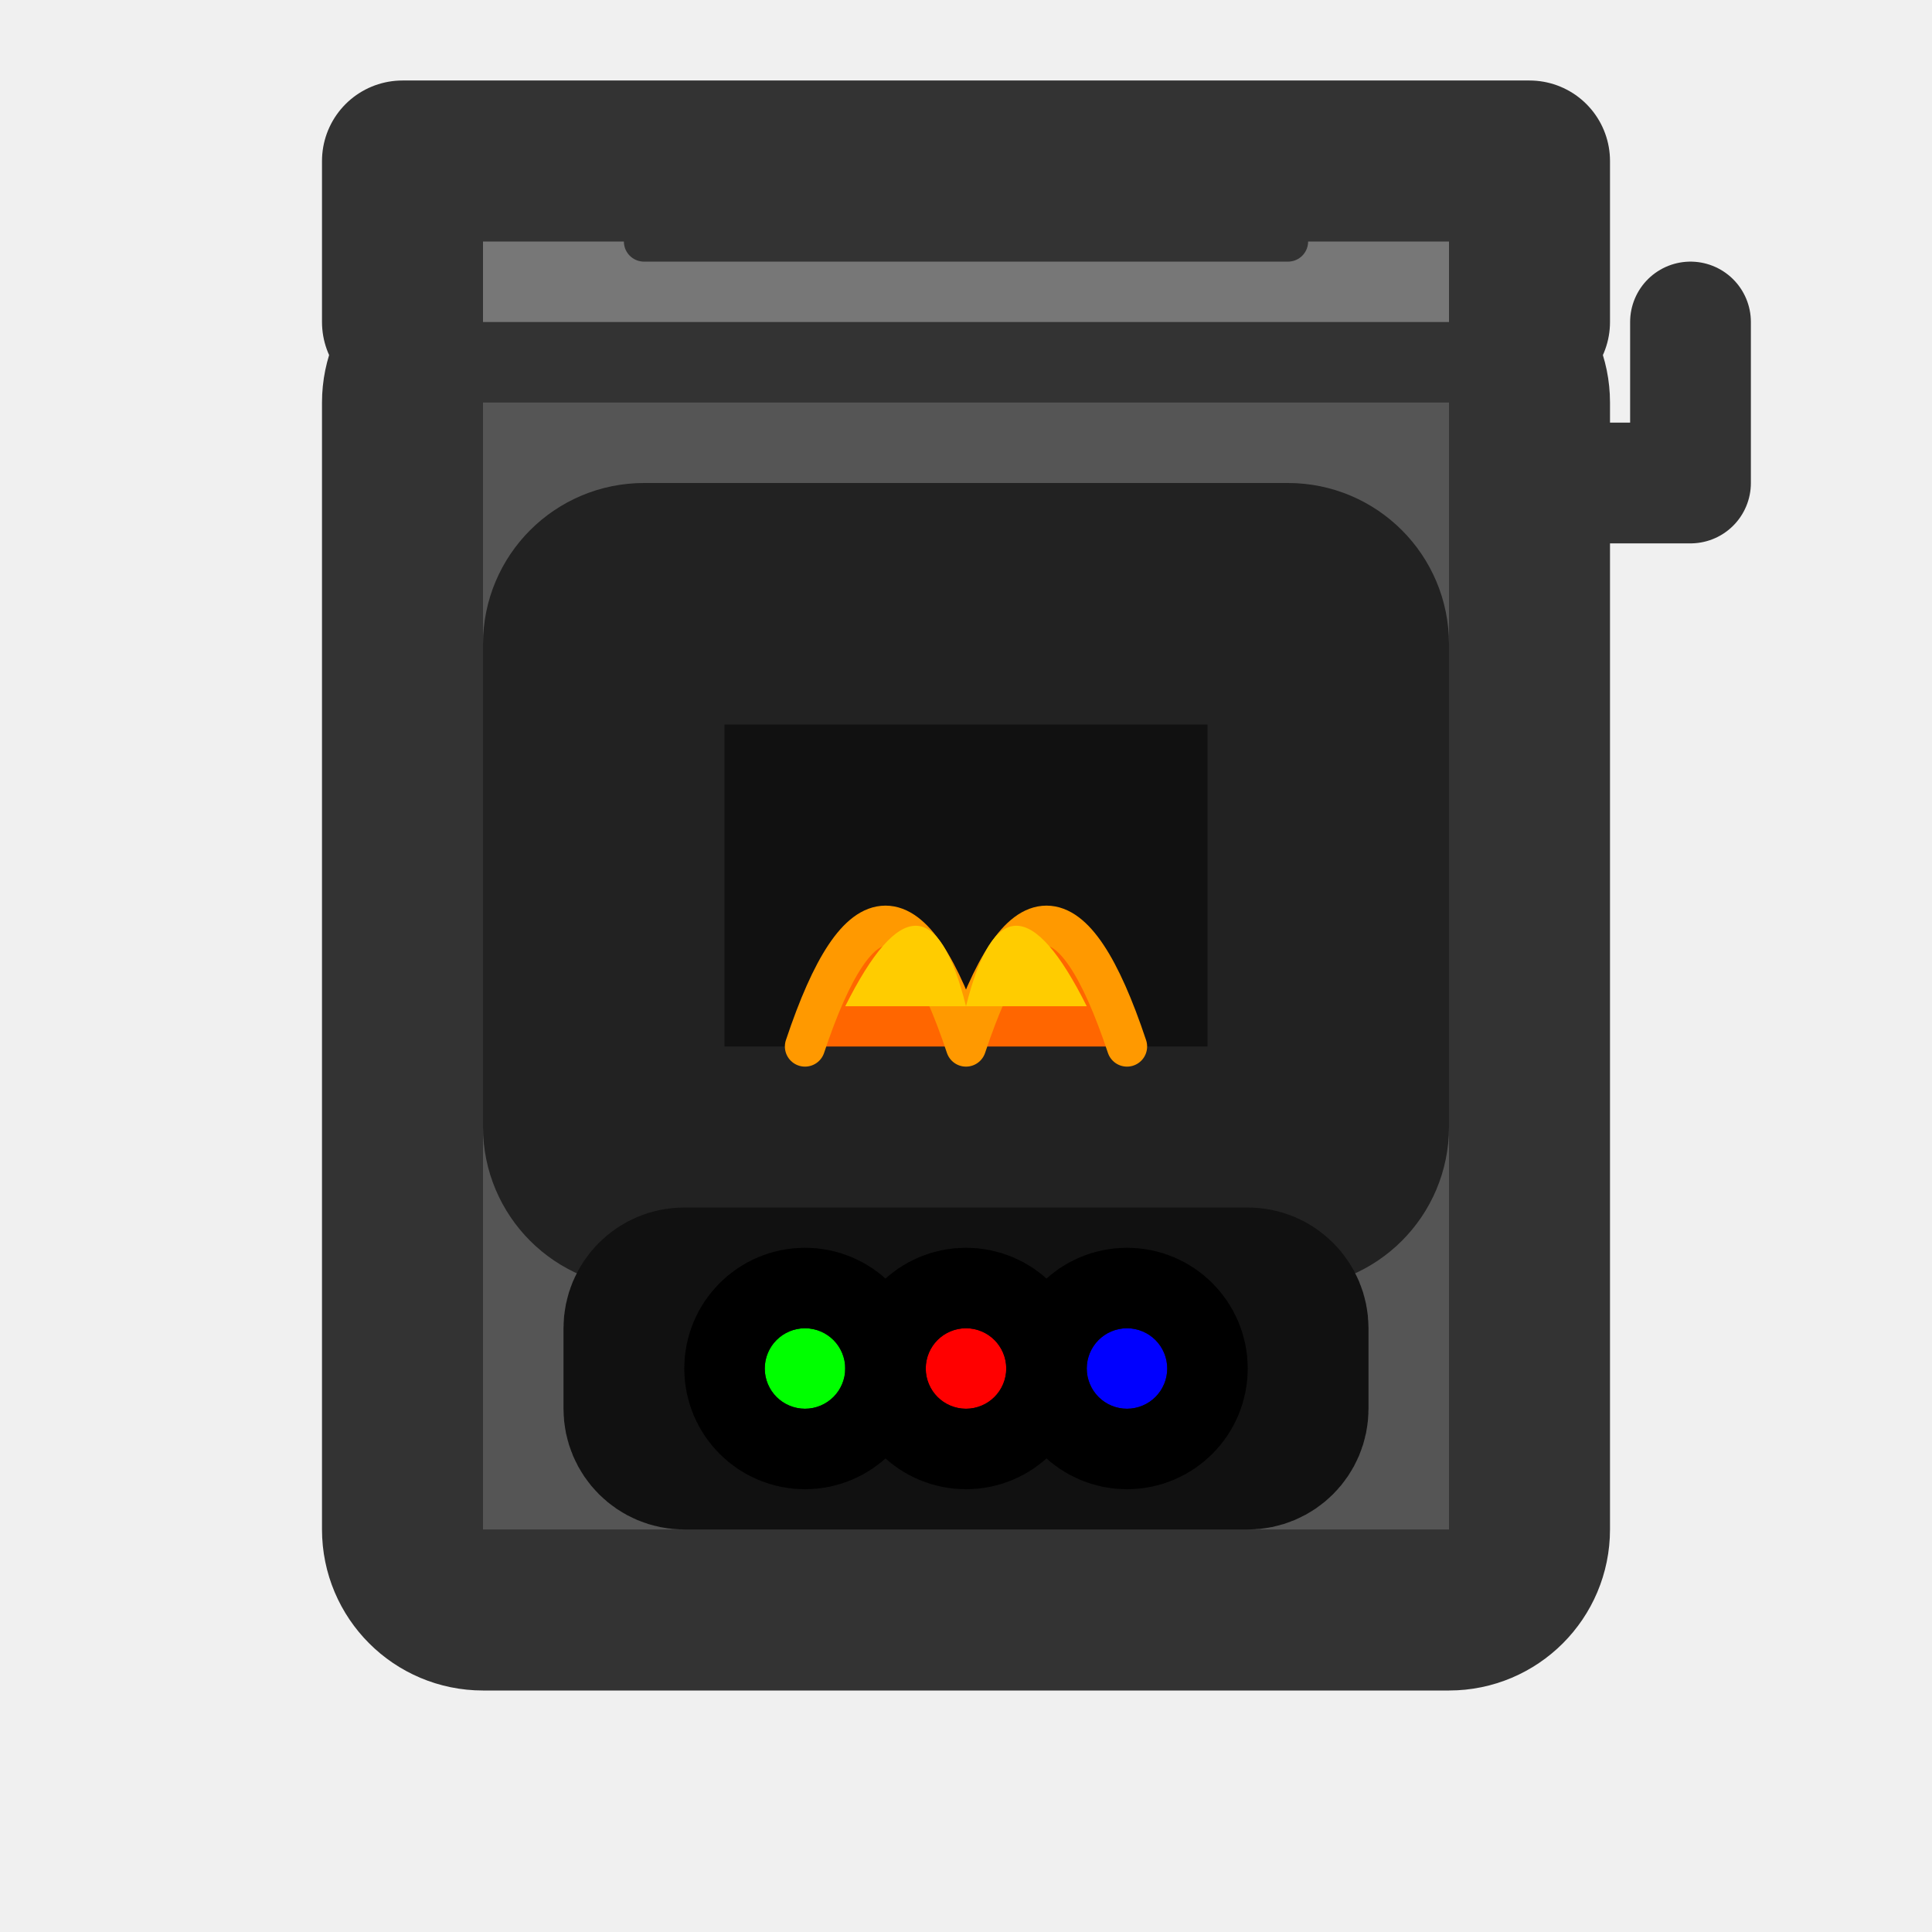
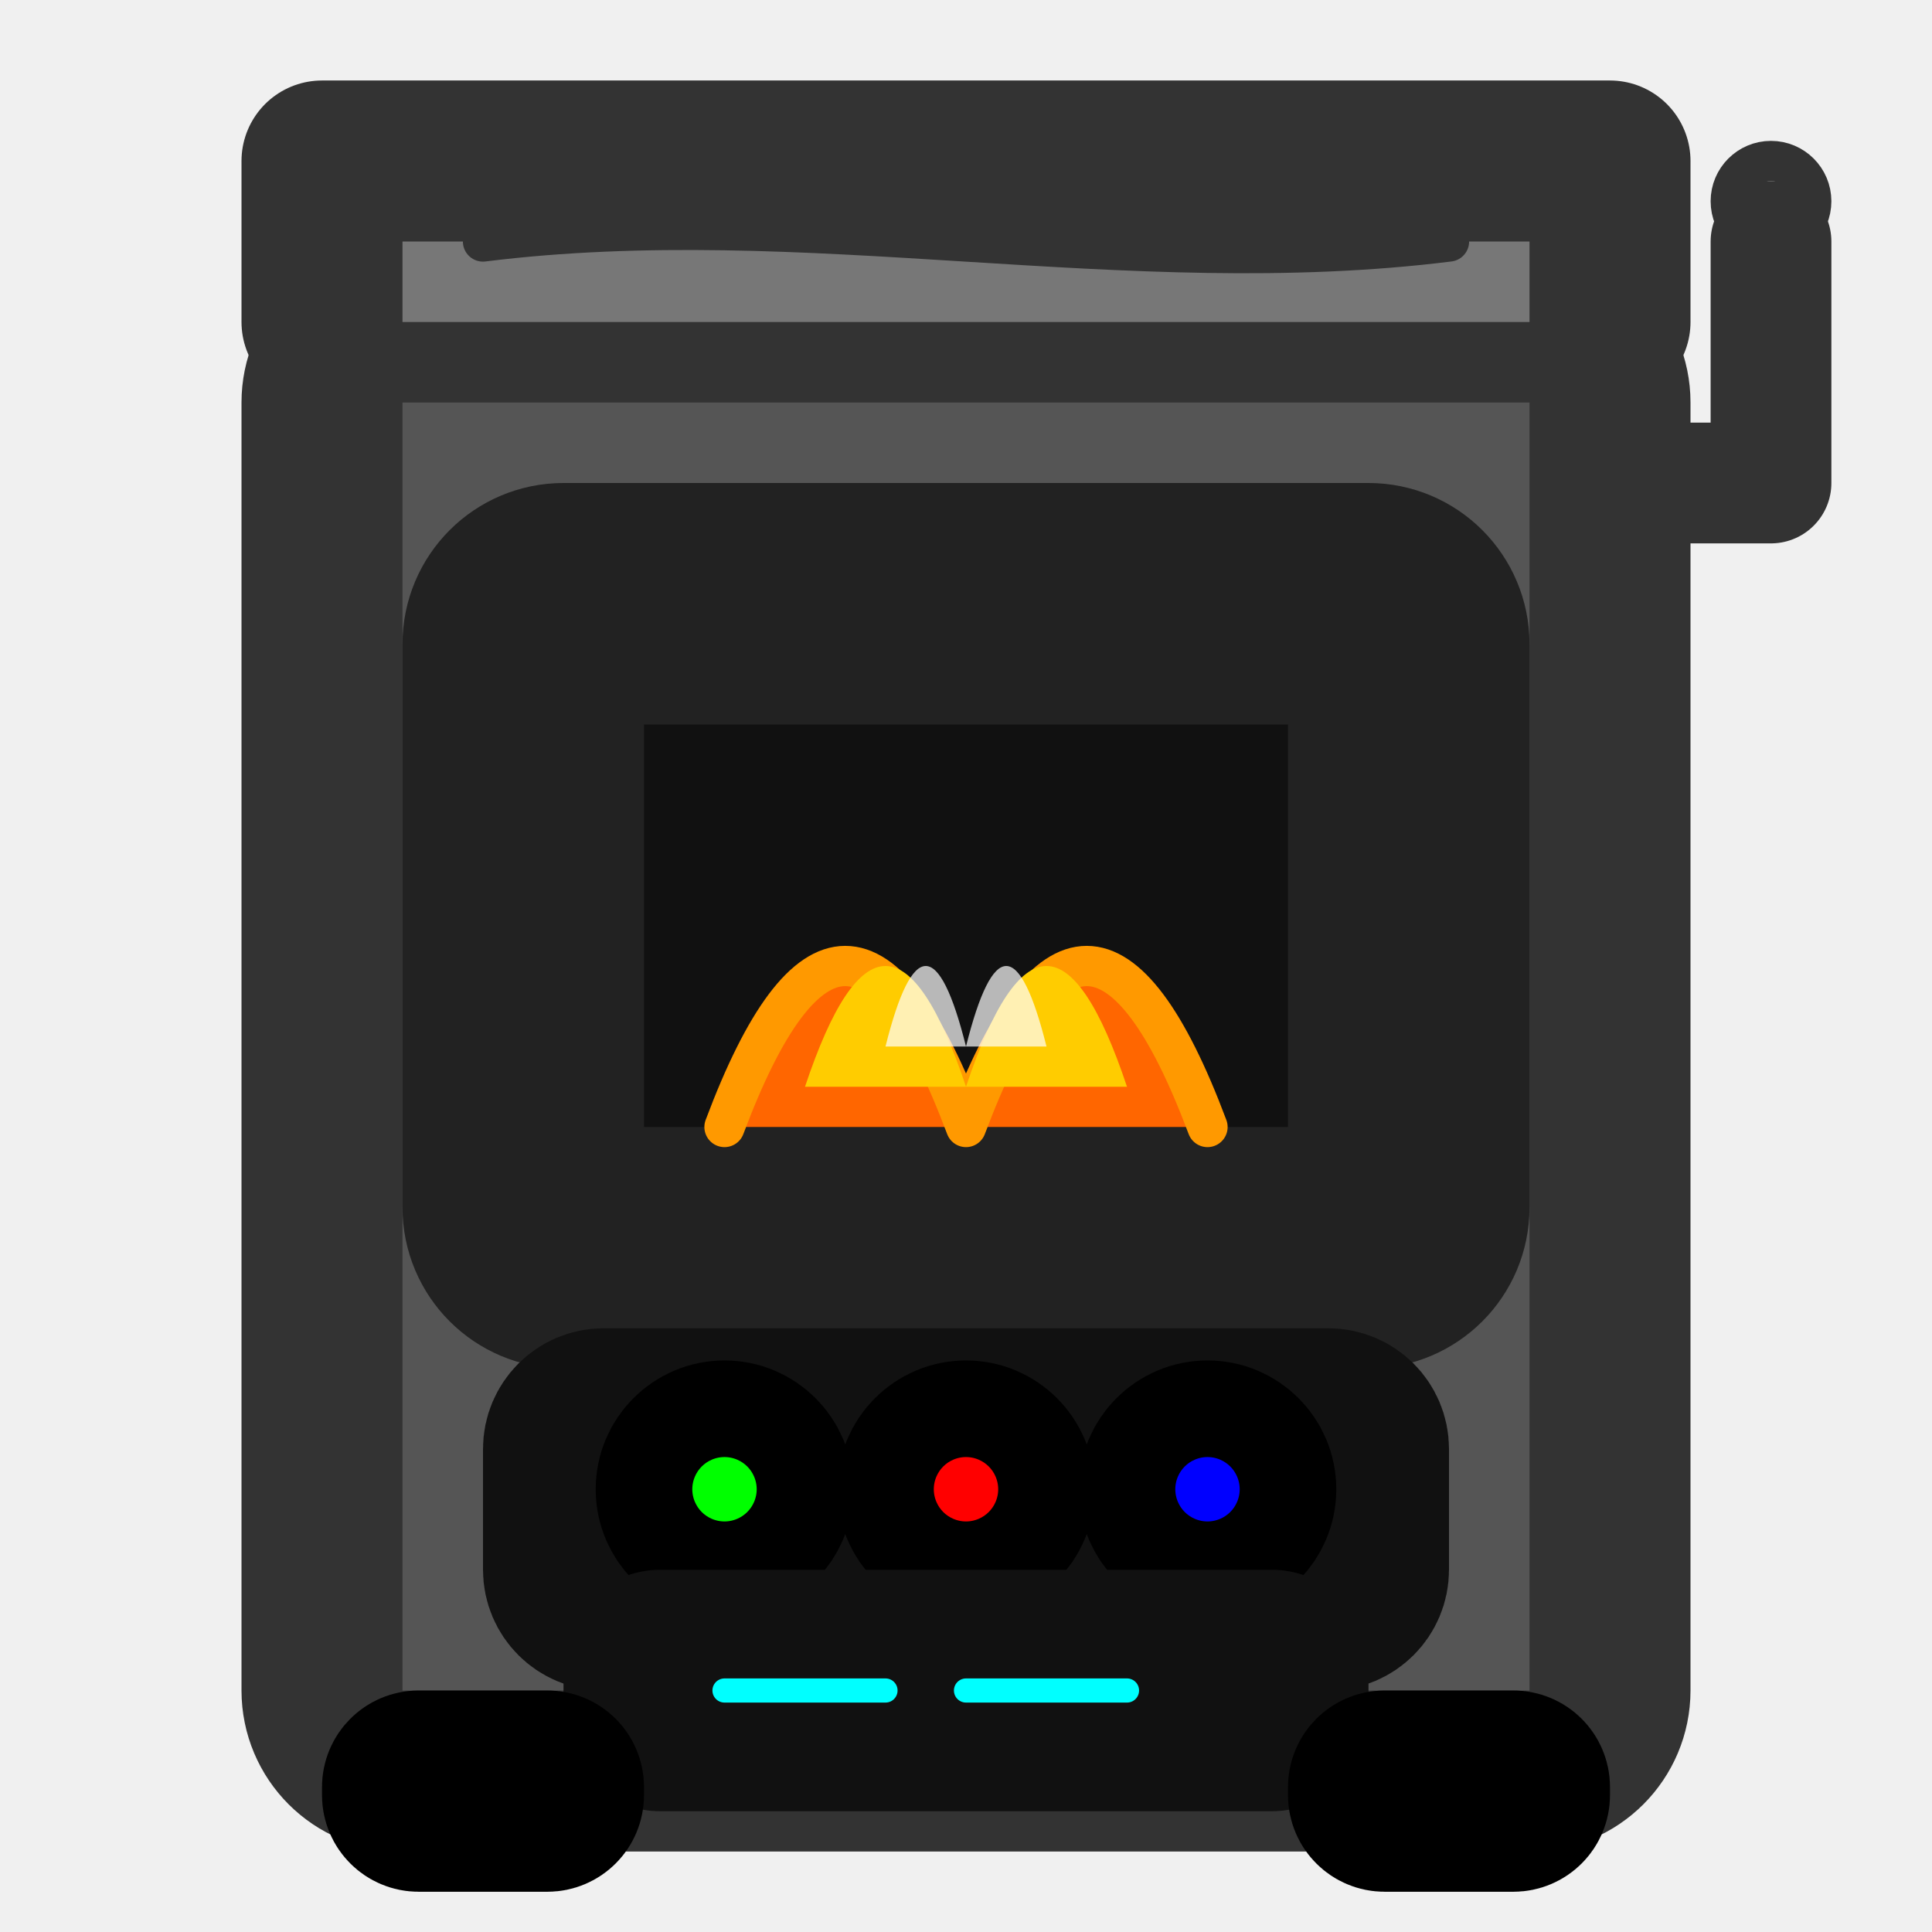
<svg xmlns="http://www.w3.org/2000/svg" viewBox="0 0 24 24" width="24" height="24" fill="none" stroke="currentColor" stroke-width="2" stroke-linecap="round" stroke-linejoin="round">
-   <rect x="5" y="4" width="14" height="16" rx="1" ry="1" fill="#555555" stroke="#333333" />
-   <rect x="7" y="7" width="10" height="8" rx="1" ry="1" fill="#333333" stroke="#222222" />
-   <rect x="8" y="8" width="8" height="6" rx="0.5" ry="0.5" fill="#111111" stroke="#222222" />
-   <path d="M10,13 Q11,10 12,13 Q13,10 14,13" fill="#FF6600" stroke="#FF9900" stroke-width="0.5" />
-   <path d="M10.5,12.5 Q11.5,10.5 12,12.5 Q12.5,10.5 13.5,12.5" fill="#FFCC00" stroke="none" />
-   <rect x="8" y="16" width="8" height="2" rx="0.5" ry="0.5" fill="#222222" stroke="#111111" />
-   <circle cx="10" cy="17" r="0.5" fill="#00FF00" />
-   <circle cx="12" cy="17" r="0.5" fill="#FF0000" />
-   <circle cx="14" cy="17" r="0.5" fill="#0000FF" />
-   <path d="M19,6 L21,6 L21,4" fill="none" stroke="#333333" stroke-width="1.5" />
-   <path d="M5,4 L5,2 L19,2 L19,4" fill="#777777" stroke="#333333" />
-   <line x1="8" y1="3" x2="16" y2="3" stroke="#333333" stroke-width="0.5" />
+   <rect x="4" y="4" width="16" height="18" rx="1" ry="1" fill="#555555" stroke="#333333" />
+   <rect x="6" y="7" width="12" height="9" rx="1" ry="1" fill="#333333" stroke="#222222" />
+   <rect x="7" y="8" width="10" height="7" rx="0.5" ry="0.5" fill="#111111" stroke="#222222" />
+   <path d="M9,14 Q10.5,10 12,14 Q13.5,10 15,14" fill="#FF6600" stroke="#FF9900" stroke-width="0.5" />
+   <path d="M10,13.5 Q11,10.5 12,13.5 Q13,10.5 14,13.5" fill="#FFCC00" stroke="none" />
+   <path d="M11,13 Q11.5,11 12,13 Q12.5,11 13,13" fill="#FFFFFF" stroke="none" opacity="0.7" />
+   <rect x="7" y="17.5" width="10" height="2.5" rx="0.5" ry="0.5" fill="#222222" stroke="#111111" />
+   <circle cx="9" cy="18.5" r="0.6" fill="#00FF00" />
+   <circle cx="12" cy="18.5" r="0.6" fill="#FF0000" />
+   <circle cx="15" cy="18.5" r="0.6" fill="#0000FF" />
+   <rect x="8" y="20.5" width="8" height="1" rx="0.2" ry="0.2" fill="#003366" stroke="#111111" />
+   <line x1="9" y1="21" x2="11" y2="21" stroke="#00FFFF" stroke-width="0.3" />
+   <line x1="12" y1="21" x2="14" y2="21" stroke="#00FFFF" stroke-width="0.3" />
+   <path d="M20,6 L22,6 L22,3" fill="none" stroke="#333333" stroke-width="1.5" />
+   <circle cx="22" cy="2.5" r="0.5" fill="none" stroke="#333333" stroke-width="0.5" />
+   <path d="M4,4 L4,2 L20,2 L20,4" fill="#777777" stroke="#333333" />
+   <path d="M6,3 C10,2.5 14,3.5 18,3" stroke="#333333" stroke-width="0.5" fill="none" />
+   <rect x="5" y="22" width="2" height="0.5" rx="0.2" ry="0.2" fill="#333333" />
+   <rect x="17" y="22" width="2" height="0.5" rx="0.2" ry="0.2" fill="#333333" />
</svg>
